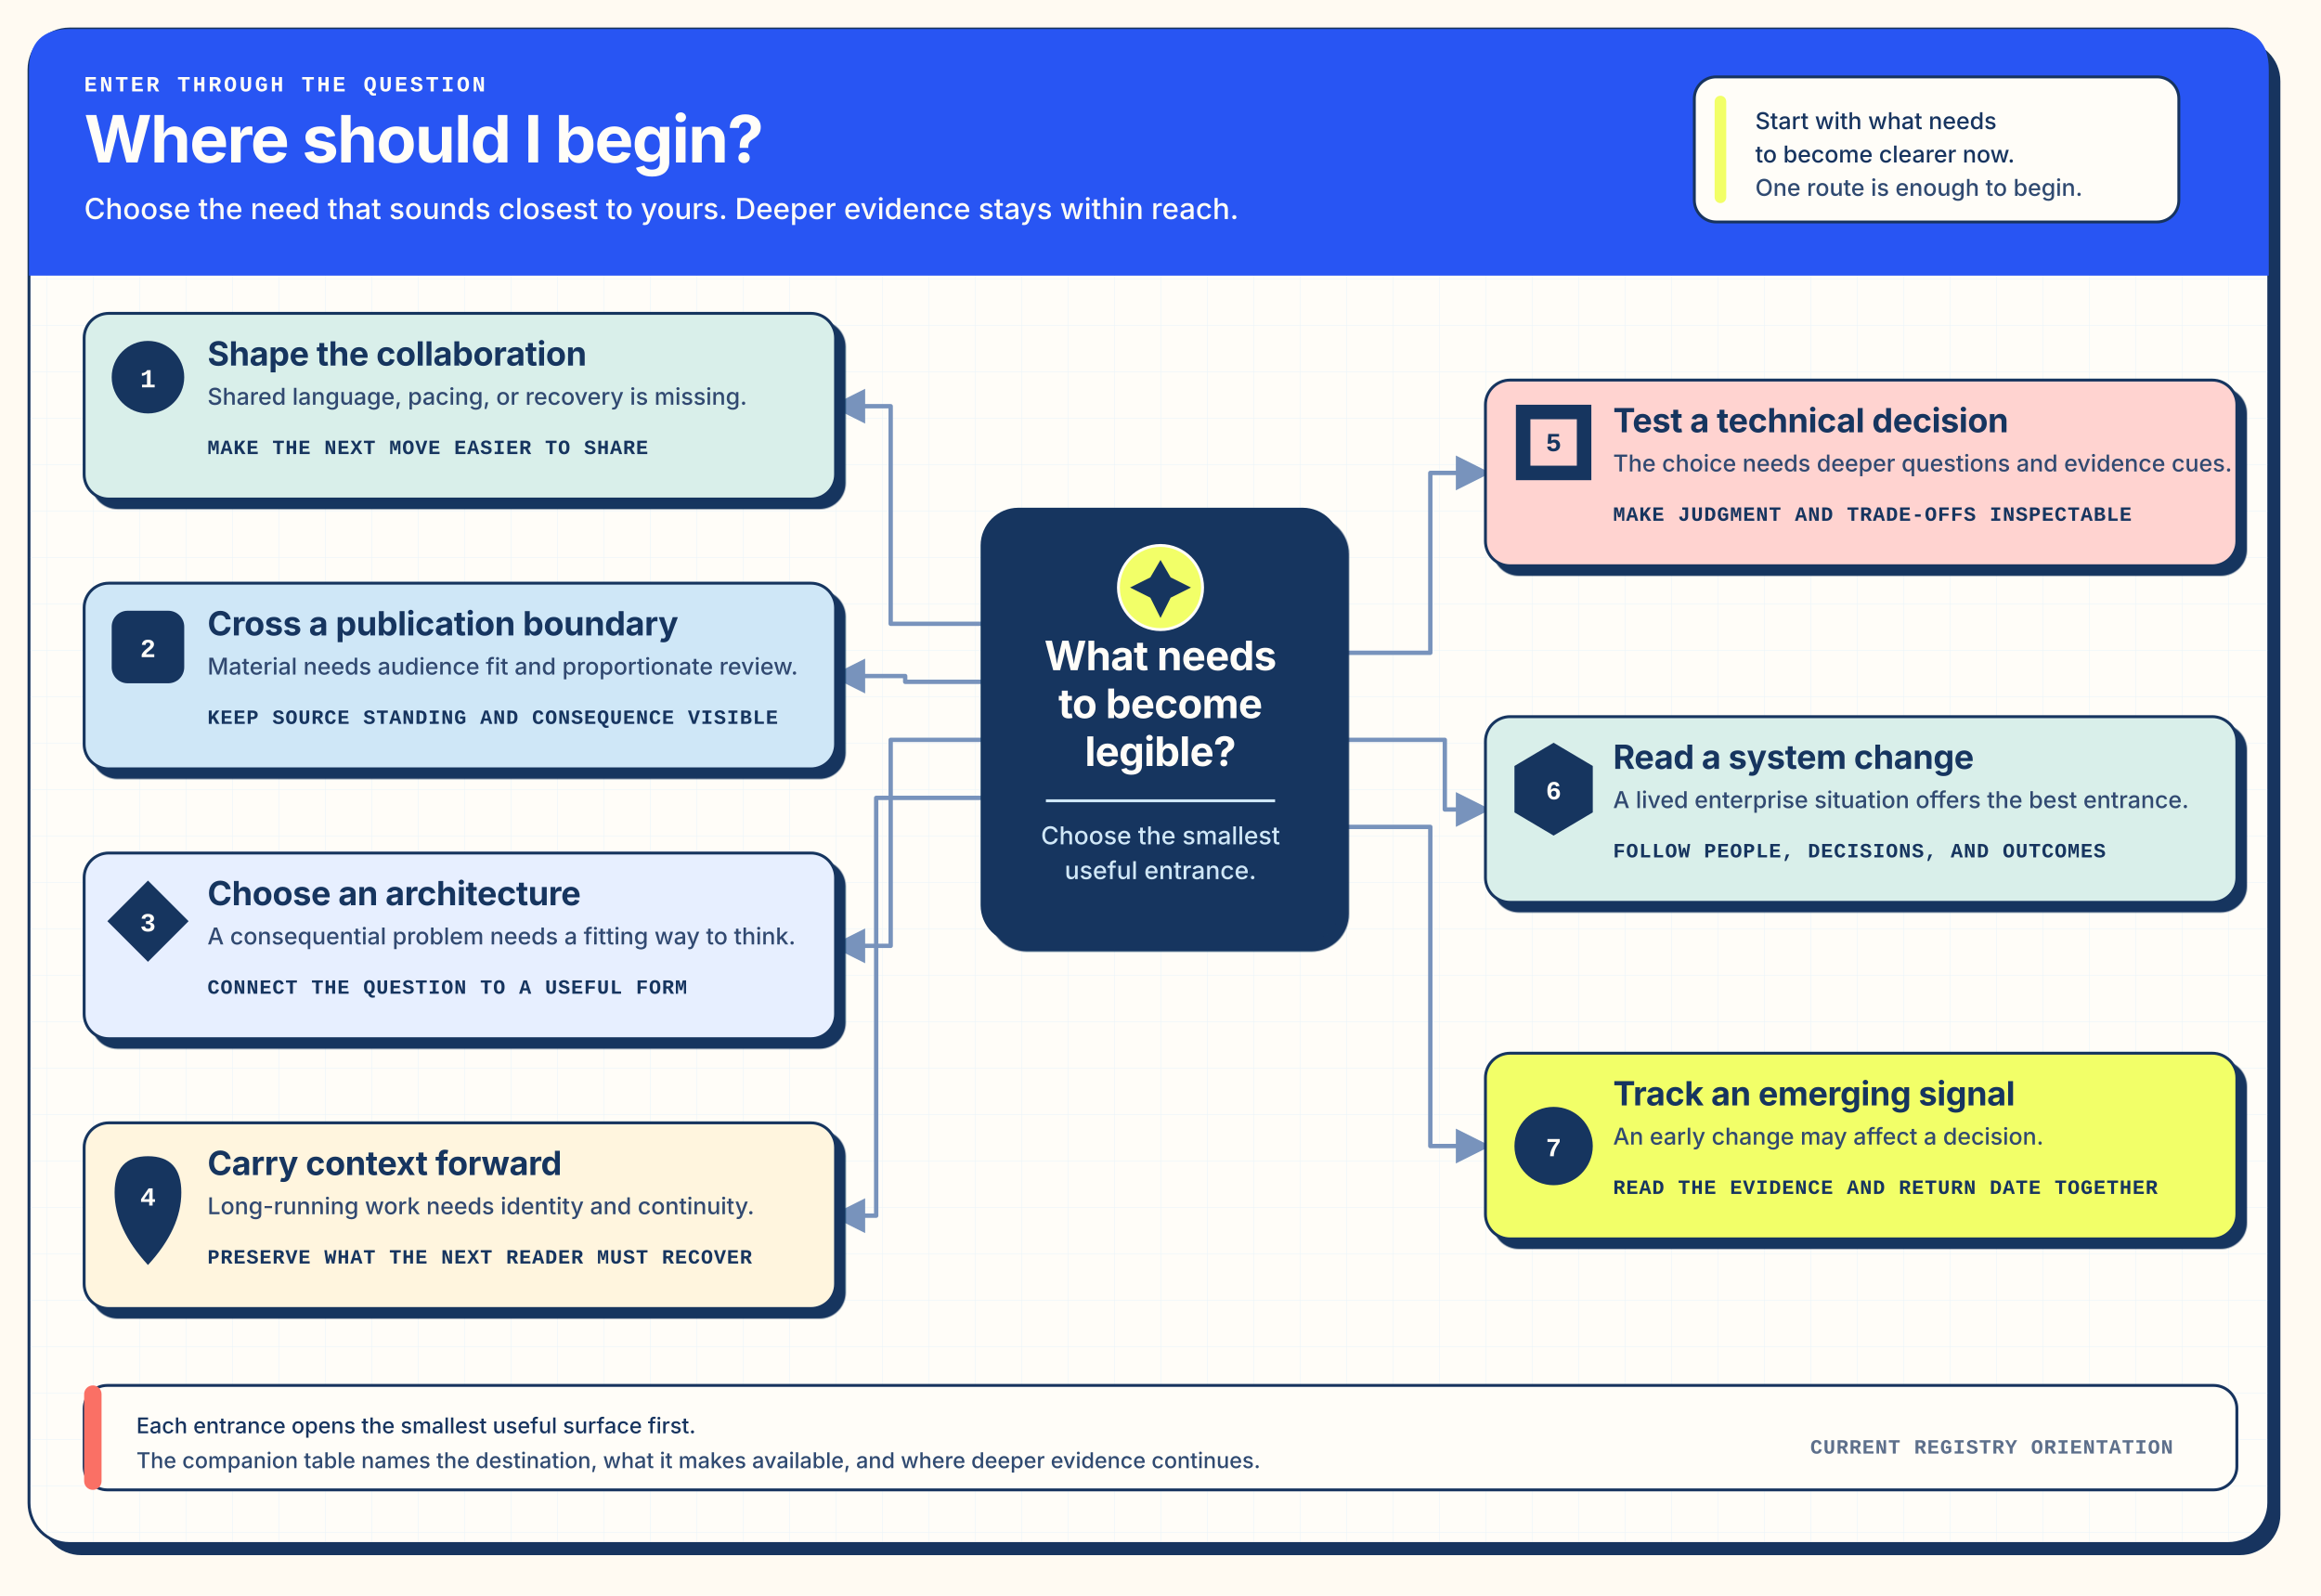
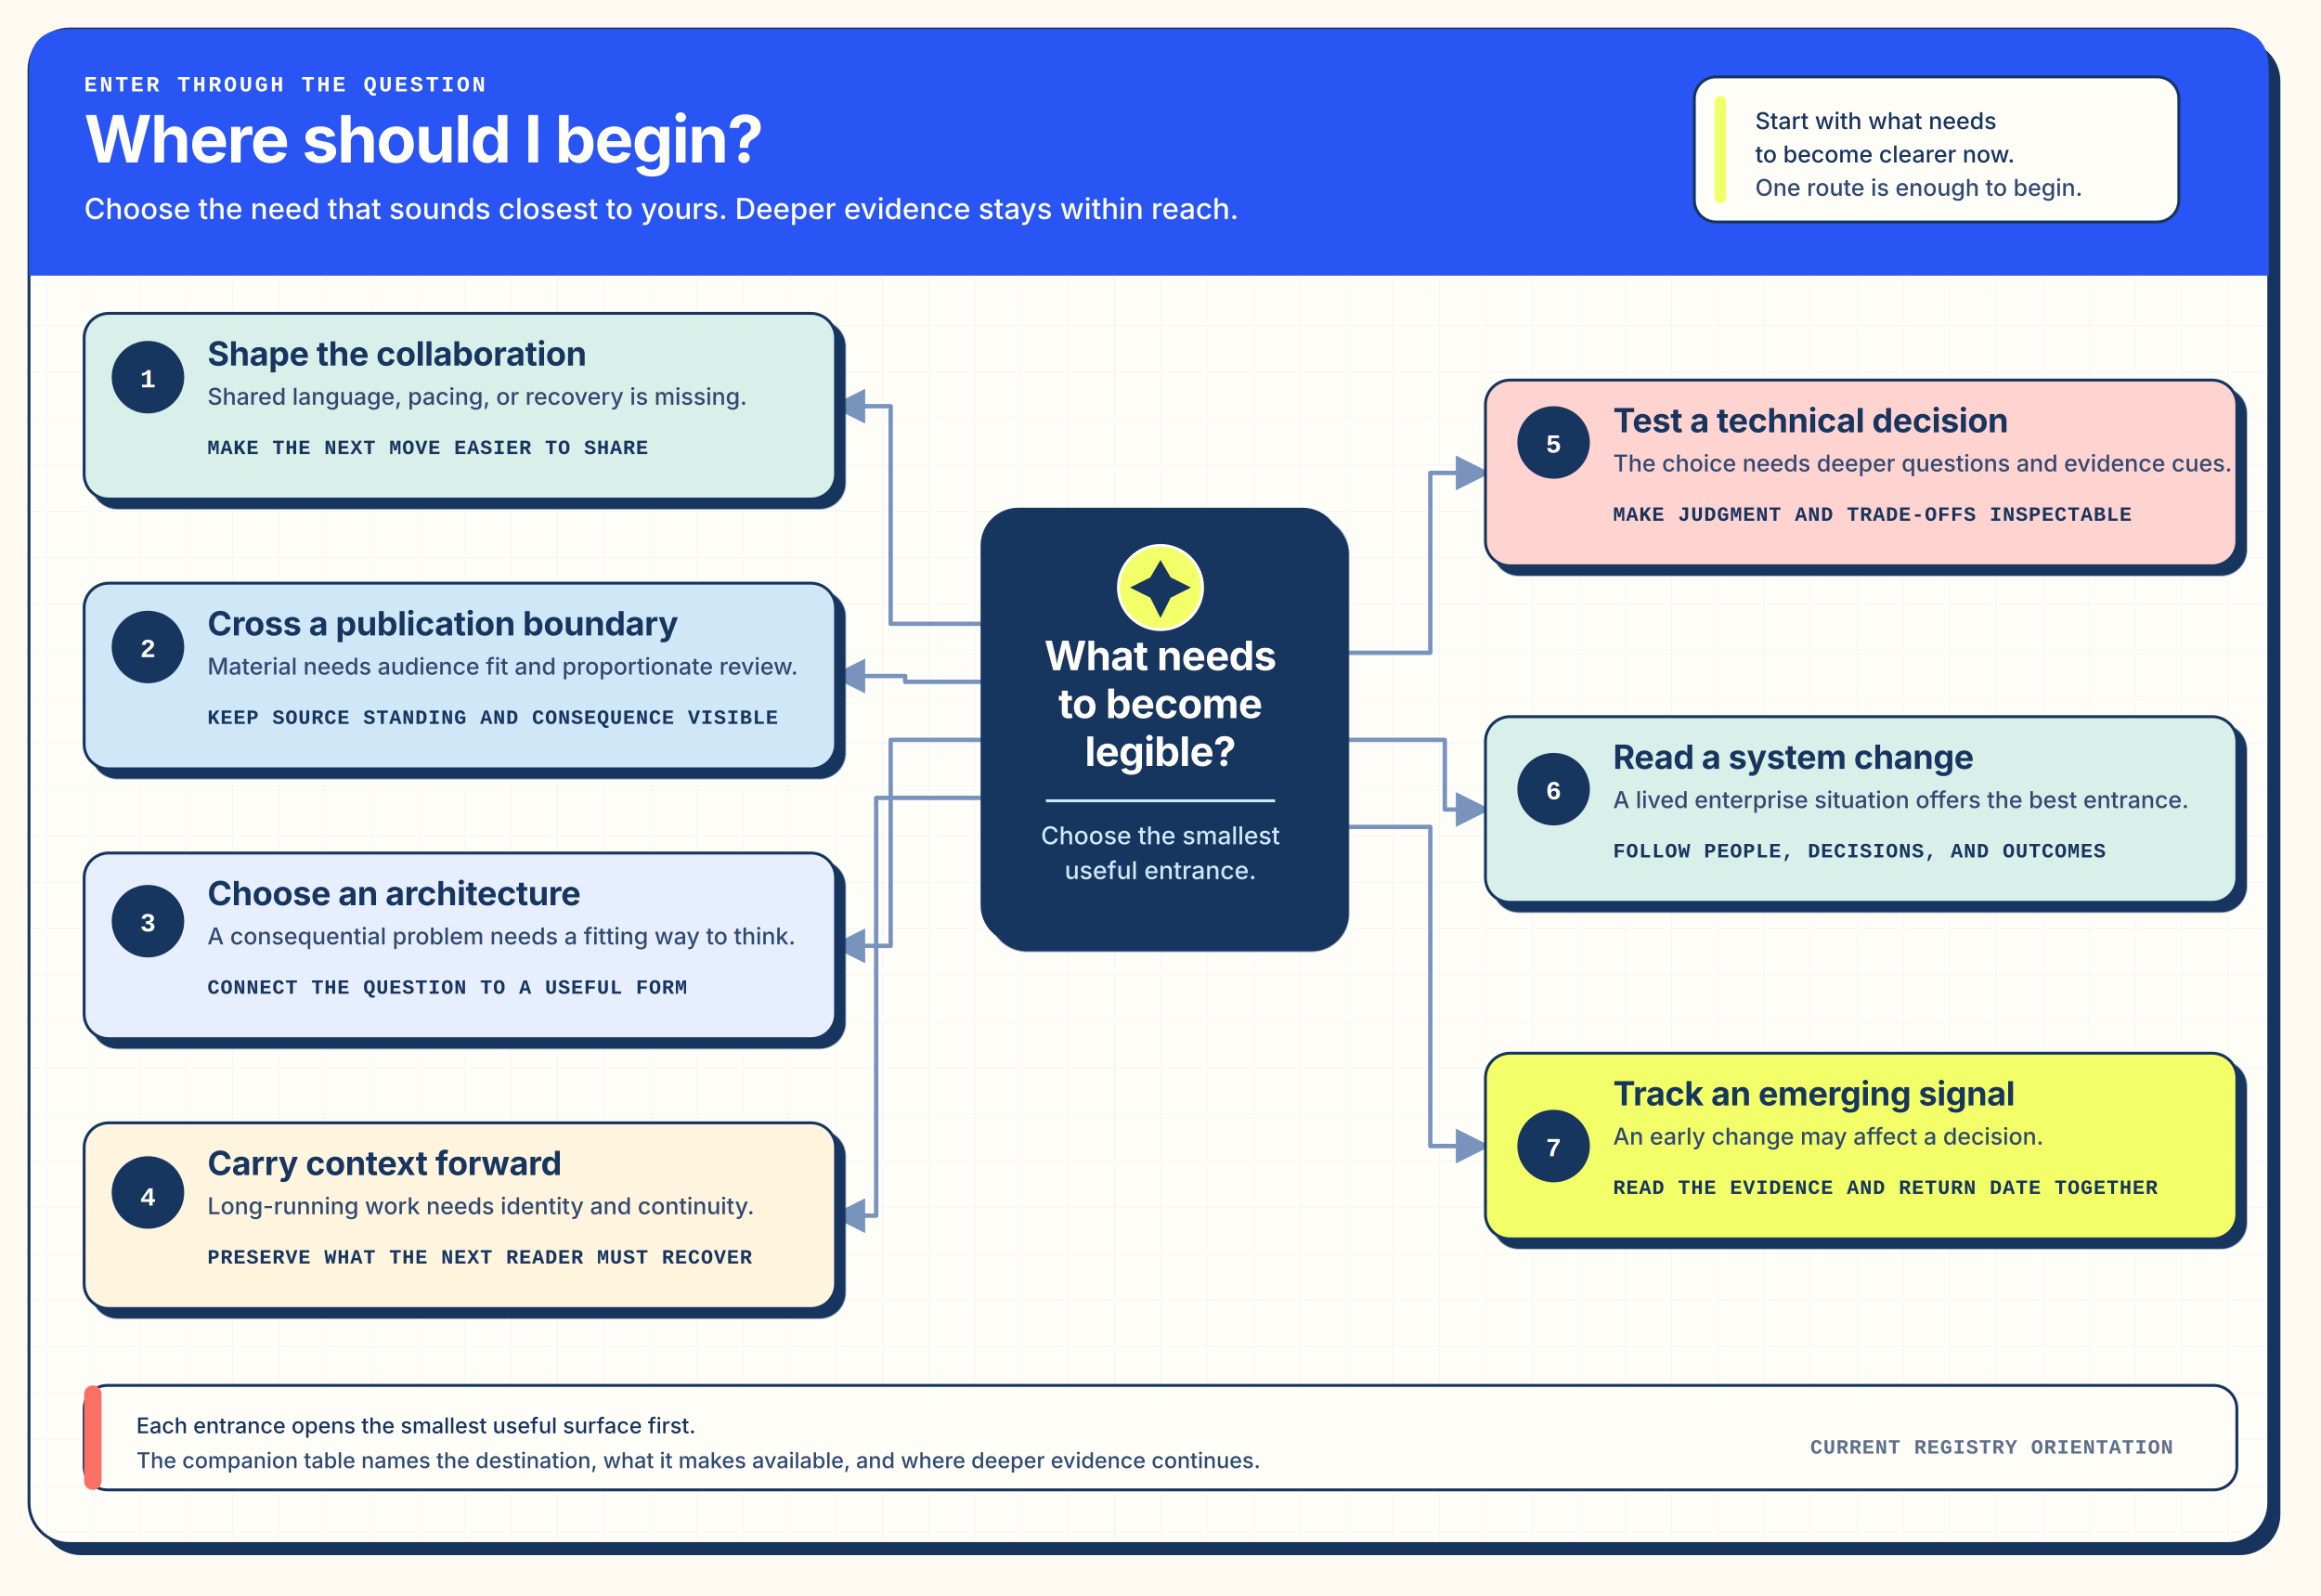
<svg xmlns="http://www.w3.org/2000/svg" width="1600" height="1100" viewBox="0 0 1600 1100" role="img" aria-labelledby="rrm-title rrm-desc">
  <defs>
    <pattern id="rrm-grid" width="32" height="32" patternUnits="userSpaceOnUse">
      <path d="M32 0H0V32" fill="none" stroke="#cfe7f7" stroke-width="1" opacity="0.52" />
    </pattern>
    <marker id="rrm-arrow" viewBox="0 0 10 10" refX="8.5" refY="5" markerWidth="8" markerHeight="8" orient="auto-start-reverse">
      <path d="M0 0L10 5L0 10Z" fill="#7893bc" />
    </marker>
    <filter id="rrm-shadow" x="-10%" y="-10%" width="130%" height="140%">
      <feDropShadow dx="6" dy="6" stdDeviation="0" flood-color="#17345f" flood-opacity="1" />
    </filter>
    <style>
      .sans { font-family: Inter, ui-sans-serif, system-ui, -apple-system, BlinkMacSystemFont, "Segoe UI", sans-serif; }
      .mono { font-family: ui-monospace, "SFMono-Regular", Consolas, "Liberation Mono", monospace; }
      .white { fill: #fffdf8; }
      .ink { fill: #17345f; }
      .body { fill: #304a71; }
      .muted { fill: #5d6f8b; }
      .eyebrow { font-size: 15px; font-weight: 700; letter-spacing: 1.7px; }
      .headline { font-size: 45px; font-weight: 700; letter-spacing: -1px; }
      .deck { font-size: 20px; font-weight: 500; }
      .route-title { font-size: 23px; font-weight: 700; letter-spacing: -0.2px; }
      .route-copy { font-size: 16px; font-weight: 500; }
      .route-outcome { font-size: 14px; font-weight: 700; letter-spacing: 0.55px; }
      .route-number { font-size: 18px; font-weight: 700; }
      .center-title { font-size: 28px; font-weight: 700; letter-spacing: -0.4px; }
      .center-copy { font-size: 17px; font-weight: 500; }
      .foot { font-size: 15px; font-weight: 500; }
    </style>
  </defs>
  <rect width="1600" height="1100" fill="#fffaf2" />
  <rect x="28" y="28" width="1544" height="1044" rx="28" fill="#17345f" />
  <rect x="20" y="20" width="1544" height="1044" rx="28" fill="#fffdf8" stroke="#17345f" stroke-width="2" />
  <rect x="21" y="21" width="1542" height="1042" rx="27" fill="url(#rrm-grid)" opacity="0.62" />
  <g id="rrm-heading" role="group" aria-labelledby="rrm-heading-title">
    <path d="M20 48Q20 20 48 20H1536Q1564 20 1564 48V190H20Z" fill="#2855f3" />
    <text x="58" y="63" class="mono eyebrow white">ENTER THROUGH THE QUESTION</text>
    <text x="58" y="112" class="sans headline white">Where should I begin?</text>
    <text x="58" y="151" class="sans deck white">Choose the need that sounds closest to yours. Deeper evidence stays within reach.</text>
    <rect x="1168" y="53" width="334" height="100" rx="15" fill="#fffdf8" stroke="#17345f" stroke-width="2" />
    <rect x="1182" y="66" width="8" height="74" rx="4" fill="#f2ff67" />
    <text x="1210" y="89" class="sans route-copy ink">Start with what needs</text>
    <text x="1210" y="112" class="sans route-copy ink">to become clearer now.</text>
    <text x="1210" y="135" class="sans route-copy body">One route is enough to begin.</text>
  </g>
  <g aria-hidden="true" fill="none" stroke="#7893bc" stroke-width="3" stroke-linecap="round" stroke-linejoin="round" marker-end="url(#rrm-arrow)">
    <path d="M676 430H614V280H576" />
    <path d="M676 470H624V466H576" />
    <path d="M676 510H614V652H576" />
    <path d="M676 550H604V838H576" />
    <path d="M924 450H986V326H1024" />
    <path d="M924 510H996V558H1024" />
    <path d="M924 570H986V790H1024" />
  </g>
  <g id="rrm-center" role="group" aria-labelledby="rrm-center-title" filter="url(#rrm-shadow)">
    <rect x="676" y="350" width="248" height="300" rx="26" fill="#17345f" />
    <circle cx="800" cy="405" r="29" fill="#f2ff67" stroke="#fffdf8" stroke-width="2" />
    <path d="M800 386L807 398L821 405L807 412L800 426L793 412L779 405L793 398Z" fill="#17345f" />
    <text x="800" y="462" text-anchor="middle" class="sans center-title white">What needs</text>
    <text x="800" y="495" text-anchor="middle" class="sans center-title white">to become</text>
    <text x="800" y="528" text-anchor="middle" class="sans center-title white">legible?</text>
    <line x1="721" y1="552" x2="879" y2="552" stroke="#cfe7f7" stroke-width="2" />
    <text x="800" y="582" text-anchor="middle" class="sans center-copy" fill="#cfe7f7">Choose the smallest</text>
    <text x="800" y="606" text-anchor="middle" class="sans center-copy" fill="#cfe7f7">useful entrance.</text>
  </g>
  <g id="rrm-route-1" role="group" aria-labelledby="rrm-route-1-title" filter="url(#rrm-shadow)">
    <rect x="58" y="216" width="518" height="128" rx="17" fill="#d9efea" stroke="#17345f" stroke-width="2" />
    <circle cx="102" cy="260" r="25" fill="#17345f" />
    <text x="102" y="267" text-anchor="middle" class="mono route-number white">1</text>
    <text x="143" y="252" class="sans route-title ink">Shape the collaboration</text>
    <text x="143" y="279" class="sans route-copy body">Shared language, pacing, or recovery is missing.</text>
    <text x="143" y="313" class="mono route-outcome ink">MAKE THE NEXT MOVE EASIER TO SHARE</text>
  </g>
  <g id="rrm-route-2" role="group" aria-labelledby="rrm-route-2-title" filter="url(#rrm-shadow)">
    <rect x="58" y="402" width="518" height="128" rx="17" fill="#cfe7f7" stroke="#17345f" stroke-width="2" />
-     <rect x="77" y="421" width="50" height="50" rx="11" fill="#17345f" />
+     <circle cx="102" cy="446" r="25" fill="#17345f" />
    <text x="102" y="453" text-anchor="middle" class="mono route-number white">2</text>
    <text x="143" y="438" class="sans route-title ink">Cross a publication boundary</text>
    <text x="143" y="465" class="sans route-copy body">Material needs audience fit and proportionate review.</text>
    <text x="143" y="499" class="mono route-outcome ink">KEEP SOURCE STANDING AND CONSEQUENCE VISIBLE</text>
  </g>
  <g id="rrm-route-3" role="group" aria-labelledby="rrm-route-3-title" filter="url(#rrm-shadow)">
    <rect x="58" y="588" width="518" height="128" rx="17" fill="#e7efff" stroke="#17345f" stroke-width="2" />
-     <path d="M102 607L130 635L102 663L74 635Z" fill="#17345f" />
+     <circle cx="102" cy="635" r="25" fill="#17345f" />
    <text x="102" y="642" text-anchor="middle" class="mono route-number white">3</text>
    <text x="143" y="624" class="sans route-title ink">Choose an architecture</text>
    <text x="143" y="651" class="sans route-copy body">A consequential problem needs a fitting way to think.</text>
    <text x="143" y="685" class="mono route-outcome ink">CONNECT THE QUESTION TO A USEFUL FORM</text>
  </g>
  <g id="rrm-route-4" role="group" aria-labelledby="rrm-route-4-title" filter="url(#rrm-shadow)">
    <rect x="58" y="774" width="518" height="128" rx="17" fill="#fff5de" stroke="#17345f" stroke-width="2" />
-     <path d="M79 822Q79 797 102 797Q125 797 125 822Q125 847 102 872Q79 847 79 822Z" fill="#17345f" />
+     <circle cx="102" cy="822" r="25" fill="#17345f" />
    <text x="102" y="831" text-anchor="middle" class="mono route-number white">4</text>
    <text x="143" y="810" class="sans route-title ink">Carry context forward</text>
    <text x="143" y="837" class="sans route-copy body">Long-running work needs identity and continuity.</text>
    <text x="143" y="871" class="mono route-outcome ink">PRESERVE WHAT THE NEXT READER MUST RECOVER</text>
  </g>
  <g id="rrm-route-5" role="group" aria-labelledby="rrm-route-5-title" filter="url(#rrm-shadow)">
    <rect x="1024" y="262" width="518" height="128" rx="17" fill="#ffd3d0" stroke="#17345f" stroke-width="2" />
-     <path d="M1045 279H1097V331H1045Z" fill="#17345f" />
-     <path d="M1055 289H1087V321H1055Z" fill="#ffd3d0" />
-     <text x="1071" y="311" text-anchor="middle" class="mono route-number ink">5</text>
+     <circle cx="1071" cy="305" r="25" fill="#17345f" />
+     <text x="1071" y="312" text-anchor="middle" class="mono route-number white">5</text>
    <text x="1112" y="298" class="sans route-title ink">Test a technical decision</text>
    <text x="1112" y="325" class="sans route-copy body">The choice needs deeper questions and evidence cues.</text>
    <text x="1112" y="359" class="mono route-outcome ink">MAKE JUDGMENT AND TRADE-OFFS INSPECTABLE</text>
  </g>
  <g id="rrm-route-6" role="group" aria-labelledby="rrm-route-6-title" filter="url(#rrm-shadow)">
    <rect x="1024" y="494" width="518" height="128" rx="17" fill="#d9efea" stroke="#17345f" stroke-width="2" />
-     <path d="M1071 512L1098 528V560L1071 576L1044 560V528Z" fill="#17345f" />
+     <circle cx="1071" cy="544" r="25" fill="#17345f" />
    <text x="1071" y="551" text-anchor="middle" class="mono route-number white">6</text>
    <text x="1112" y="530" class="sans route-title ink">Read a system change</text>
    <text x="1112" y="557" class="sans route-copy body">A lived enterprise situation offers the best entrance.</text>
    <text x="1112" y="591" class="mono route-outcome ink">FOLLOW PEOPLE, DECISIONS, AND OUTCOMES</text>
  </g>
  <g id="rrm-route-7" role="group" aria-labelledby="rrm-route-7-title" filter="url(#rrm-shadow)">
    <rect x="1024" y="726" width="518" height="128" rx="17" fill="#f2ff67" stroke="#17345f" stroke-width="2" />
-     <circle cx="1071" cy="790" r="27" fill="#17345f" />
+     <circle cx="1071" cy="790" r="25" fill="#17345f" />
    <text x="1071" y="797" text-anchor="middle" class="mono route-number white">7</text>
    <text x="1112" y="762" class="sans route-title ink">Track an emerging signal</text>
    <text x="1112" y="789" class="sans route-copy body">An early change may affect a decision.</text>
    <text x="1112" y="823" class="mono route-outcome ink">READ THE EVIDENCE AND RETURN DATE TOGETHER</text>
  </g>
  <g id="rrm-footer" role="group" aria-labelledby="rrm-footer-title">
    <rect x="58" y="955" width="1484" height="72" rx="16" fill="#fffdf8" stroke="#17345f" stroke-width="2" />
    <rect x="58" y="955" width="12" height="72" rx="6" fill="#fa7065" />
    <text x="94" y="988" class="sans foot ink">Each entrance opens the smallest useful surface first.</text>
    <text x="94" y="1012" class="sans foot body">The companion table names the destination, what it makes available, and where deeper evidence continues.</text>
    <text x="1498" y="1002" text-anchor="end" class="mono route-outcome muted">CURRENT REGISTRY ORIENTATION</text>
  </g>
</svg>
